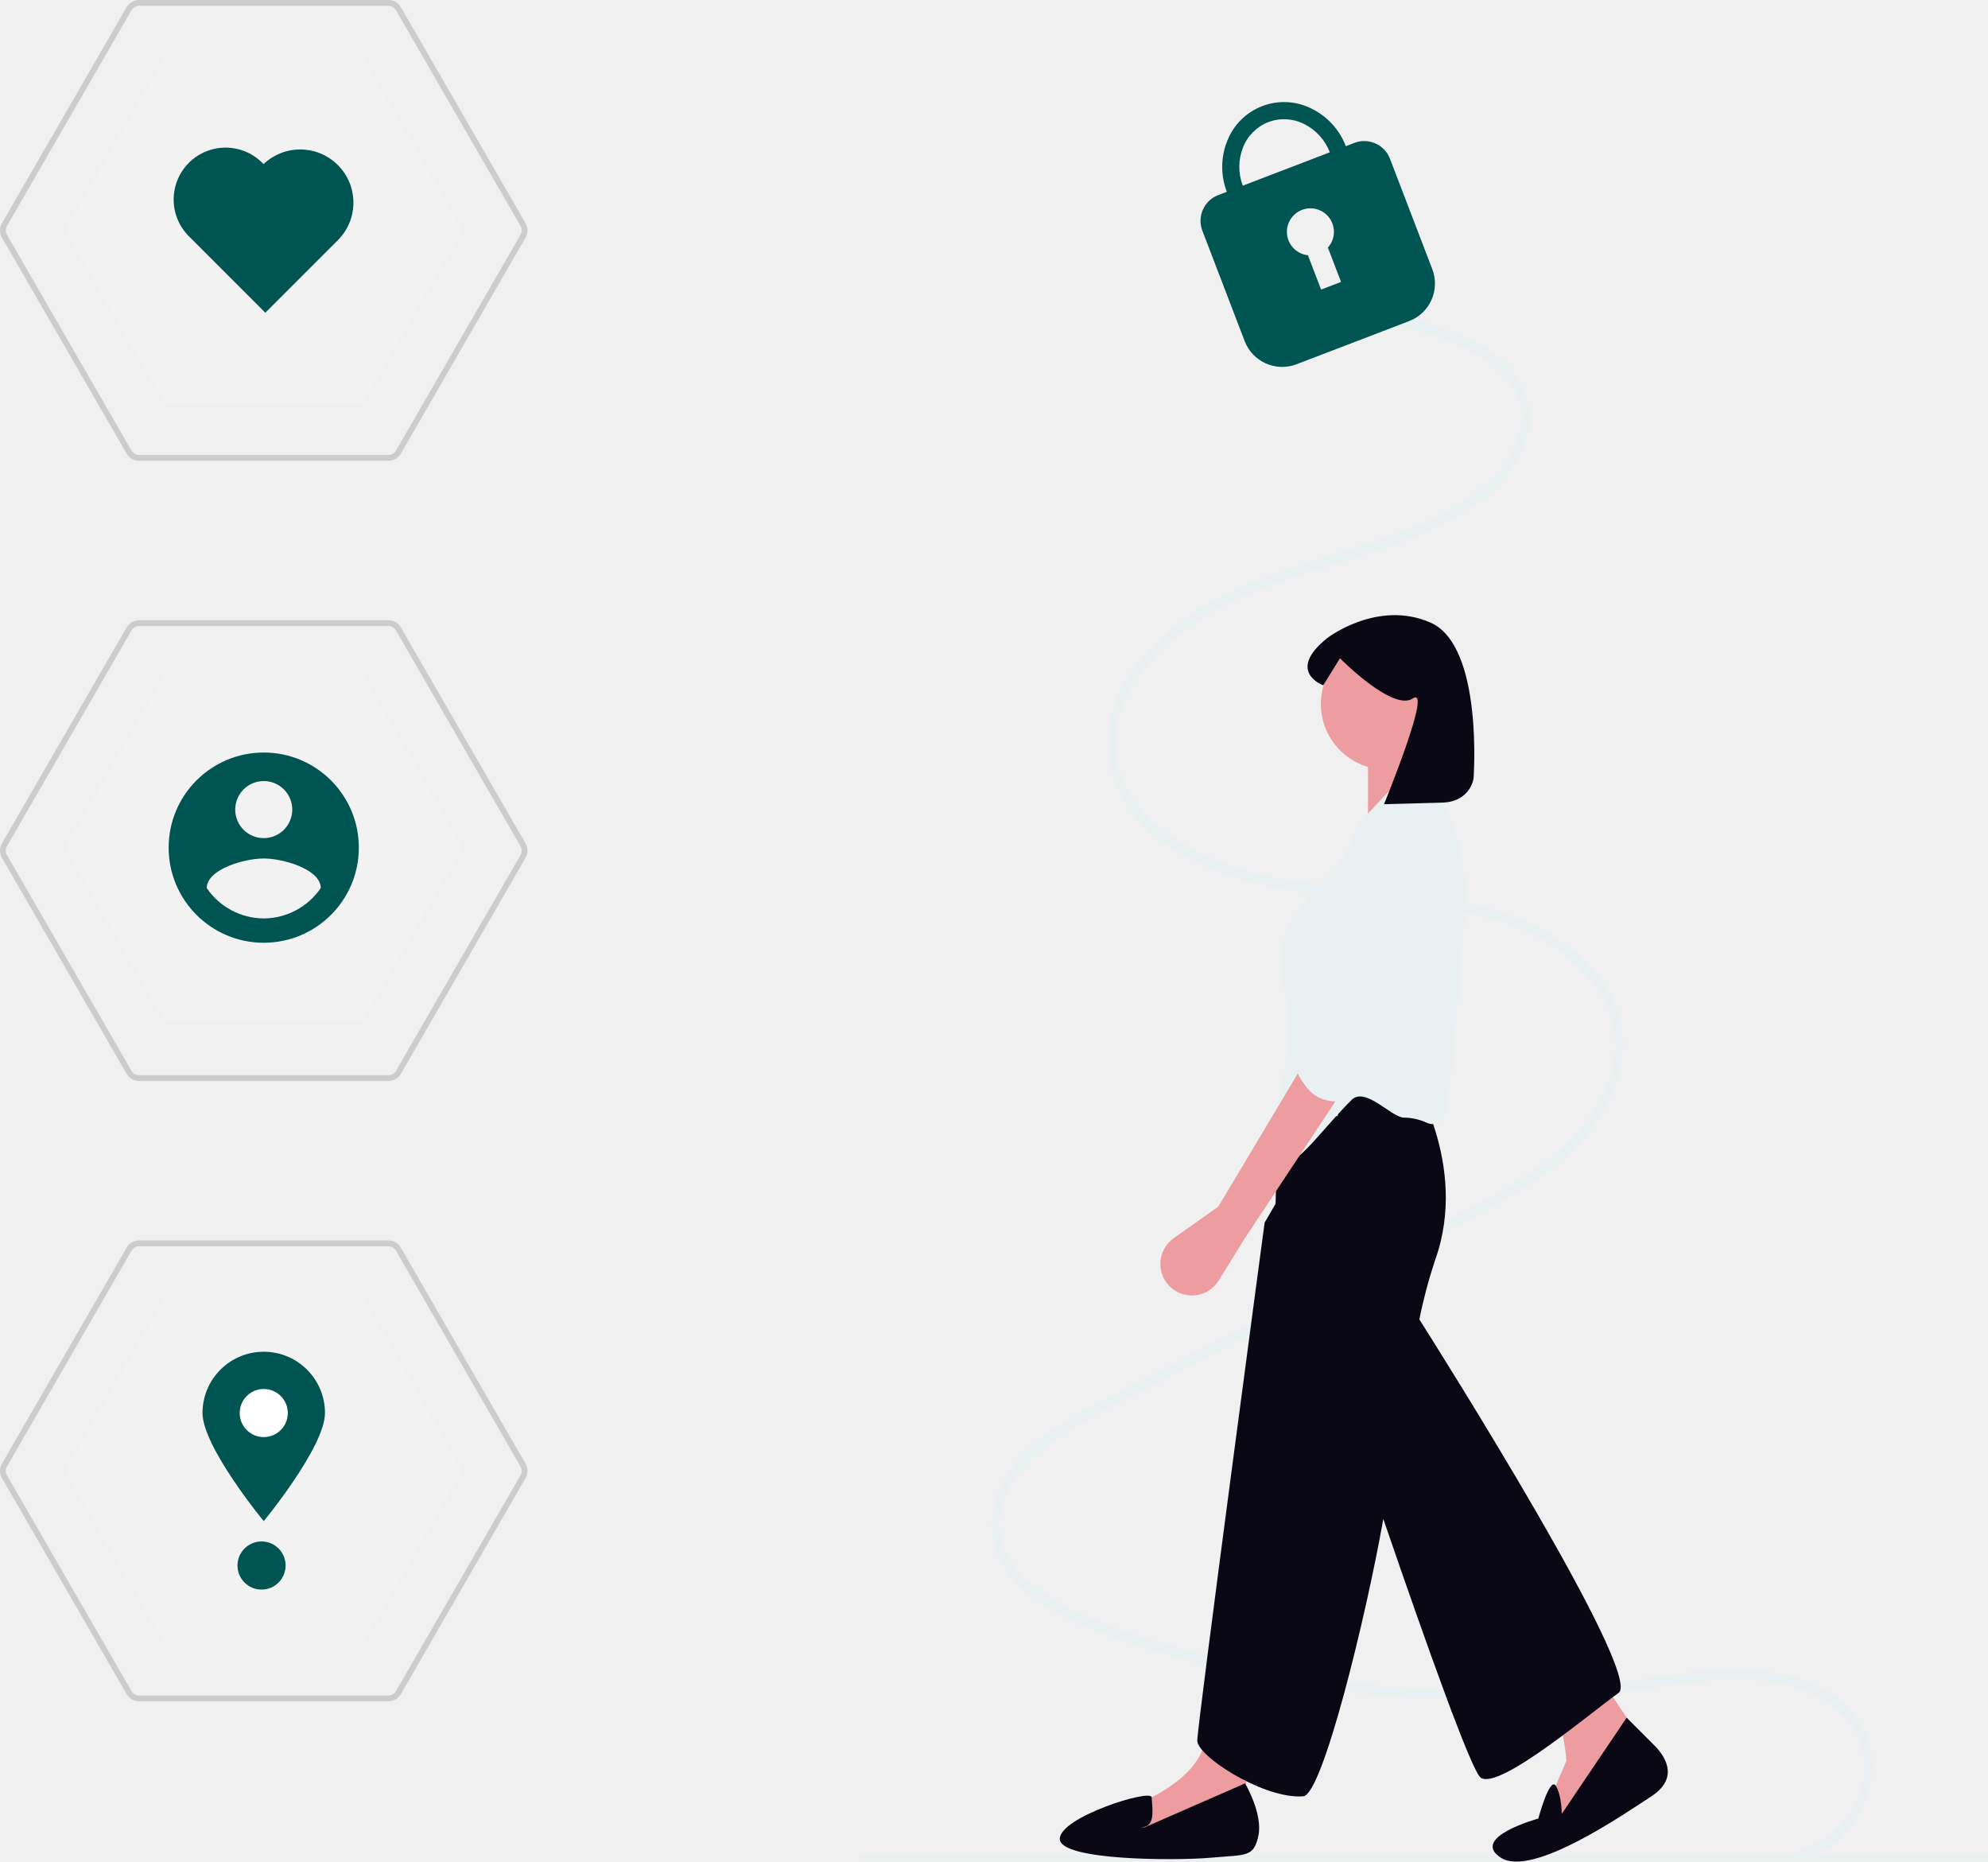
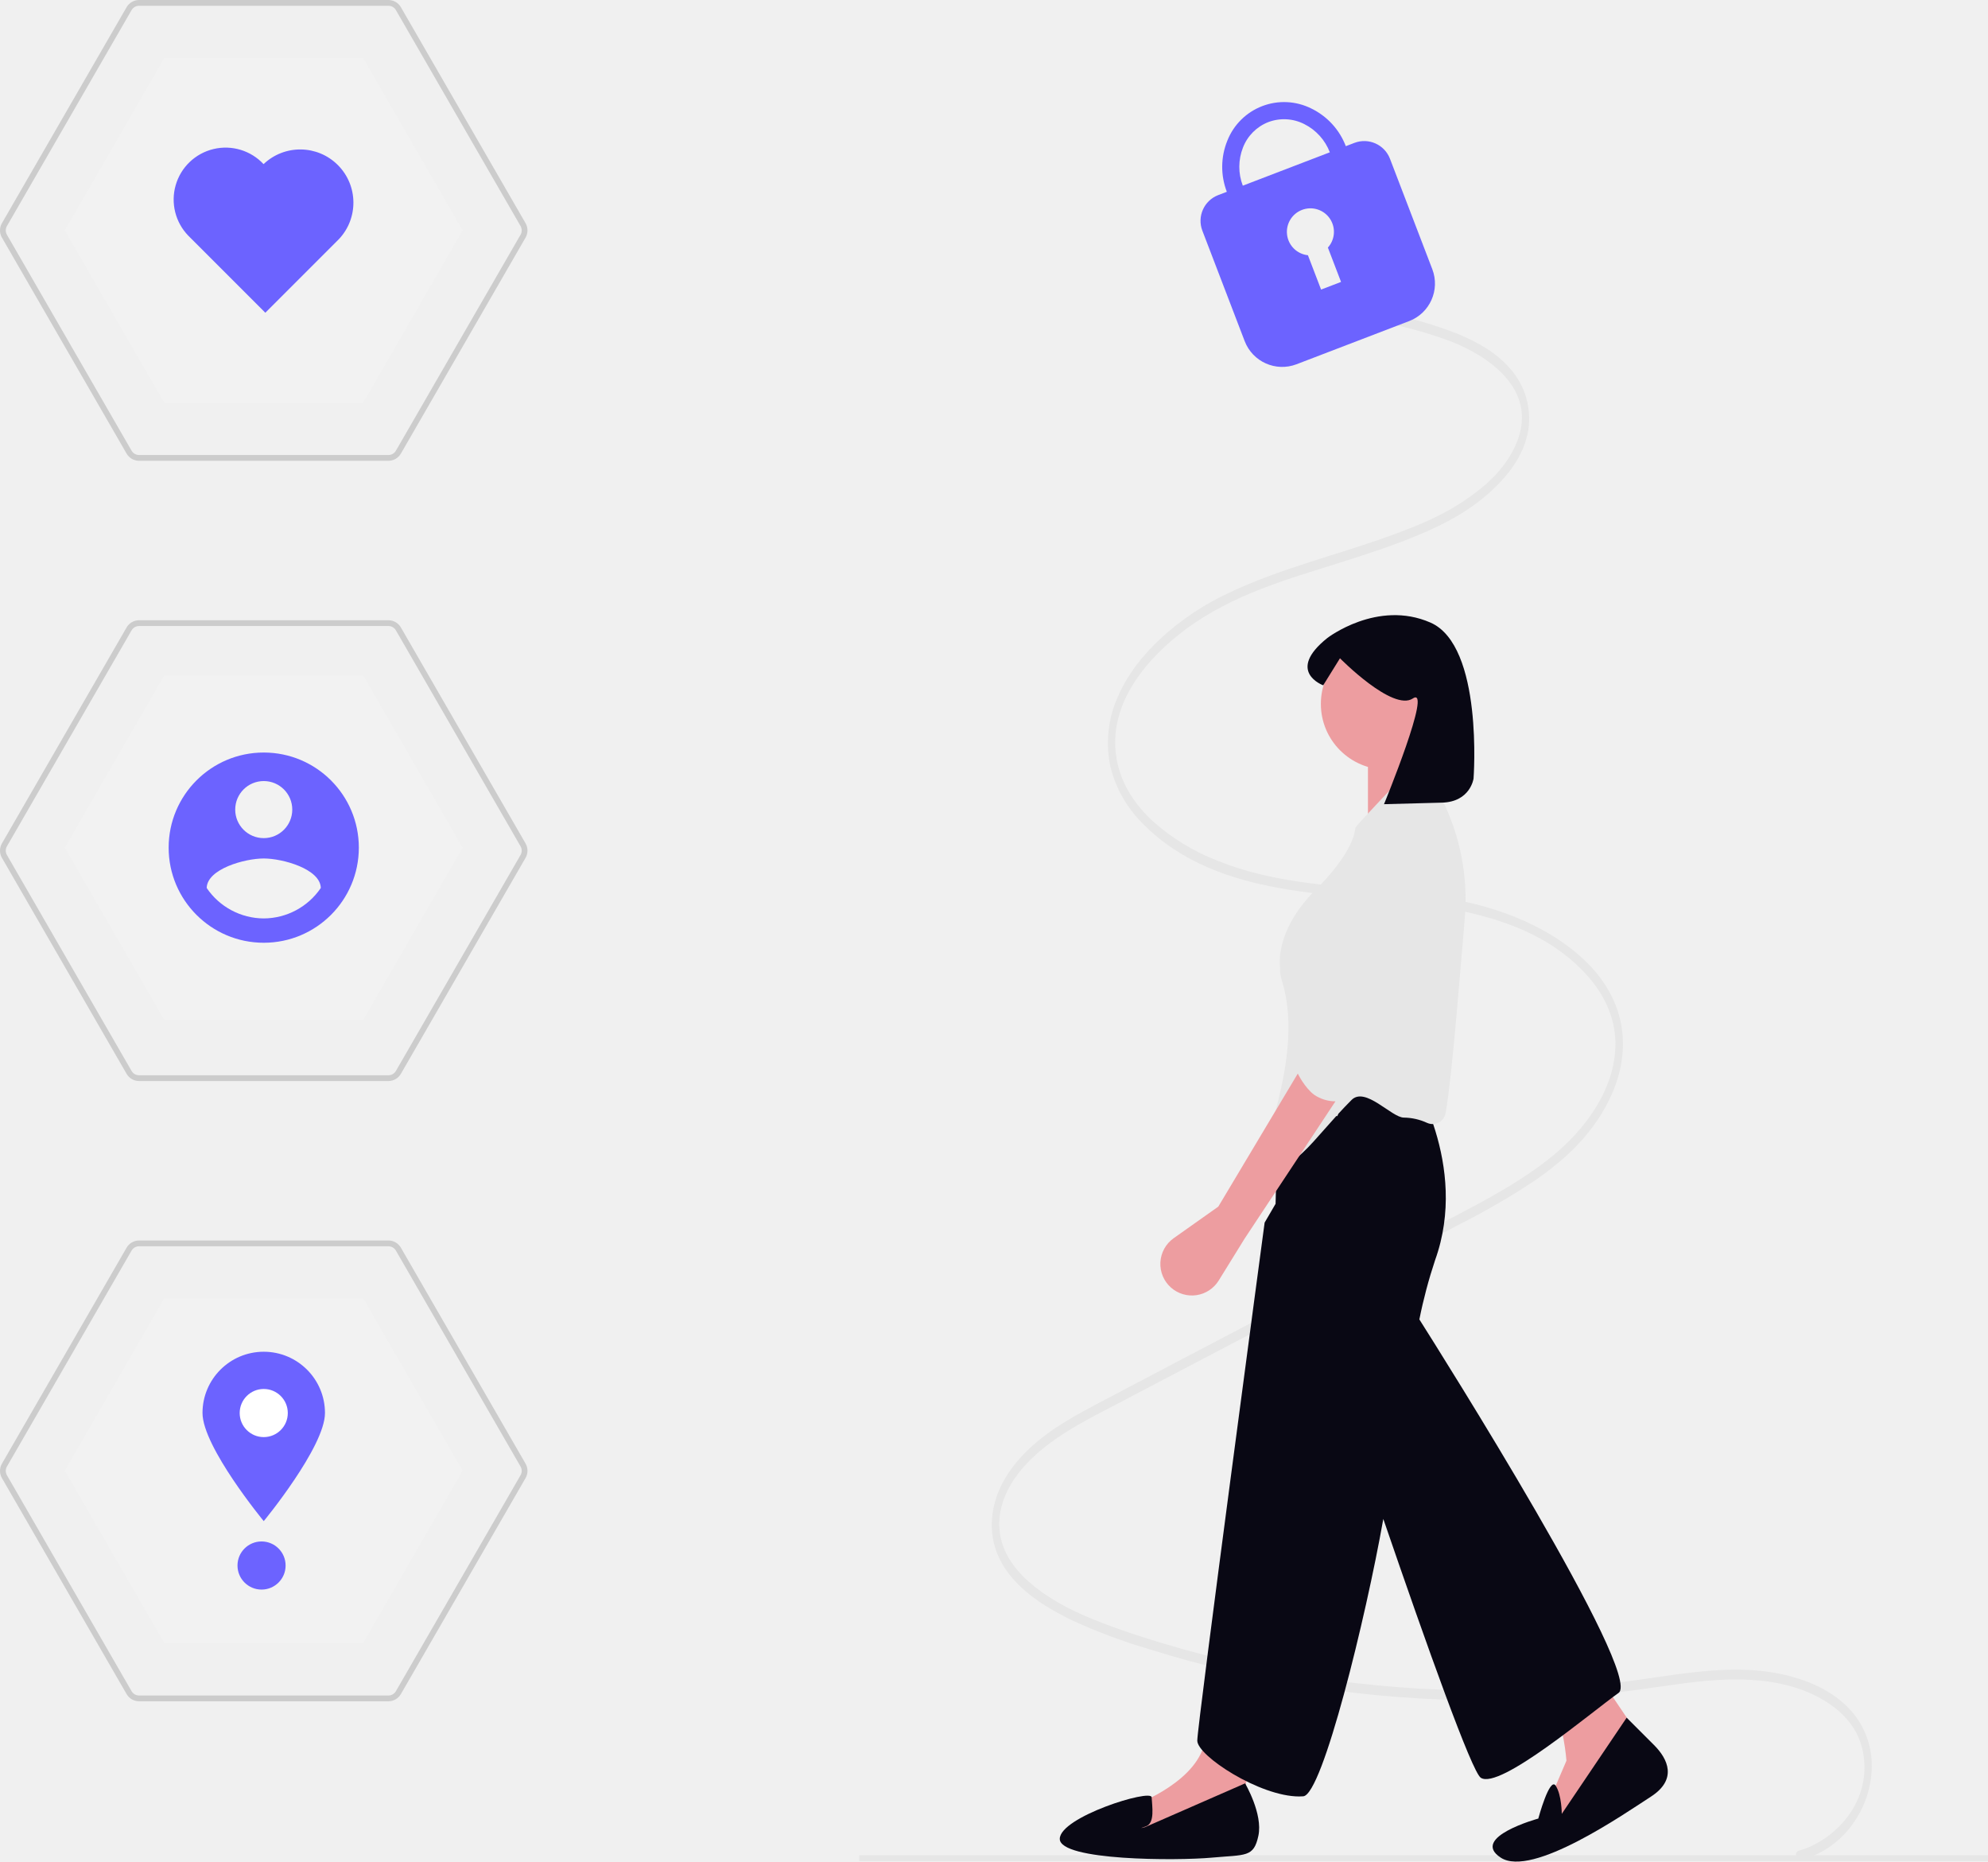
<svg xmlns="http://www.w3.org/2000/svg" width="854.515" height="800" viewBox="0 0 854.515 800" role="img" artist="Katerina Limpitsouni" source="https://undraw.co/">
  <g transform="translate(-582.019 -227.577)">
    <path d="M317.252,735.805h85.5L445.5,661.763l-42.748-74.042h-85.5L274.5,661.763Z" transform="translate(335.385 197.808)" fill="#f2f2f2" />
    <path d="M317.252,519.805h85.5L445.5,445.763l-42.748-74.042h-85.5L274.5,445.763Z" transform="translate(335.385 146.077)" fill="#f2f2f2" />
    <path d="M317.252,305.805h85.5L445.5,231.763l-42.748-74.042h-85.5L274.5,231.763Z" transform="translate(335.385 94.824)" fill="#f2f2f2" />
    <path d="M418.97,335.6H311.8a6.215,6.215,0,0,1-5.367-3.1l-53.585-92.813a6.216,6.216,0,0,1,0-6.2l53.585-92.812a6.215,6.215,0,0,1,5.367-3.1H418.97a6.214,6.214,0,0,1,5.367,3.1l53.585,92.812a6.214,6.214,0,0,1,0,6.2L424.337,332.5A6.214,6.214,0,0,1,418.97,335.6ZM311.8,140.056a3.729,3.729,0,0,0-3.22,1.859l-53.585,92.812a3.729,3.729,0,0,0,0,3.719l53.585,92.813a3.729,3.729,0,0,0,3.22,1.859H418.97a3.728,3.728,0,0,0,3.22-1.859l53.586-92.813a3.729,3.729,0,0,0,0-3.719L422.19,141.915a3.728,3.728,0,0,0-3.22-1.859Z" transform="translate(330 90)" fill="#ccc" />
    <path d="M418.97,550.638H311.8a6.215,6.215,0,0,1-5.367-3.1l-53.585-92.813a6.216,6.216,0,0,1,0-6.2l53.585-92.812a6.215,6.215,0,0,1,5.367-3.1H418.97a6.214,6.214,0,0,1,5.367,3.1l53.585,92.812a6.214,6.214,0,0,1,0,6.2l-53.586,92.813A6.214,6.214,0,0,1,418.97,550.638ZM311.8,355.1a3.729,3.729,0,0,0-3.22,1.859l-53.585,92.812a3.729,3.729,0,0,0,0,3.719L308.579,546.3a3.729,3.729,0,0,0,3.22,1.859H418.97a3.728,3.728,0,0,0,3.22-1.859l53.586-92.813a3.729,3.729,0,0,0,0-3.718L422.19,356.956a3.728,3.728,0,0,0-3.22-1.859Z" transform="translate(330 141.501)" fill="#ccc" />
    <path d="M418.97,765.678H311.8a6.215,6.215,0,0,1-5.367-3.1l-53.585-92.813a6.214,6.214,0,0,1,0-6.2l53.585-92.812a6.214,6.214,0,0,1,5.367-3.1H418.97a6.215,6.215,0,0,1,5.367,3.1l53.585,92.812a6.214,6.214,0,0,1,0,6.2l-53.585,92.813A6.213,6.213,0,0,1,418.97,765.678ZM311.8,570.136a3.729,3.729,0,0,0-3.22,1.859l-53.585,92.812a3.728,3.728,0,0,0,0,3.718l53.585,92.813a3.729,3.729,0,0,0,3.22,1.859H418.97a3.728,3.728,0,0,0,3.22-1.859l53.586-92.813a3.729,3.729,0,0,0,0-3.719L422.19,572a3.728,3.728,0,0,0-3.22-1.859Z" transform="translate(330 193.002)" fill="#ccc" />
-     <path d="M351.378,398.48a40.874,40.874,0,1,0,40.874,40.874A40.874,40.874,0,0,0,351.378,398.48Zm0,12.262A12.262,12.262,0,1,1,339.116,423,12.262,12.262,0,0,1,351.378,410.742Zm0,59.032a29.777,29.777,0,0,1-24.525-13.088c.2-8.175,16.35-12.675,24.525-12.675s24.328,4.5,24.525,12.675a29.826,29.826,0,0,1-24.525,13.088Z" transform="translate(344.007 152.485)" fill="#005451" />
-     <path d="M350.85,195.821a22.317,22.317,0,1,0-32.3,30.8q.366.384.75.75l32.311,32.311,31.552-31.552a22.854,22.854,0,0,0-32.311-32.311Z" transform="translate(344.457 102.293)" fill="#005451" />
-     <path d="M374.887,632.569c0,14.537-26.321,46.449-26.321,46.449s-26.321-31.912-26.321-46.449a26.321,26.321,0,1,1,52.642-.043Z" transform="translate(346.819 202.24)" fill="#005451" />
+     <path d="M351.378,398.48a40.874,40.874,0,1,0,40.874,40.874A40.874,40.874,0,0,0,351.378,398.48Zm0,12.262A12.262,12.262,0,1,1,339.116,423,12.262,12.262,0,0,1,351.378,410.742Zm0,59.032a29.777,29.777,0,0,1-24.525-13.088c.2-8.175,16.35-12.675,24.525-12.675s24.328,4.5,24.525,12.675a29.826,29.826,0,0,1-24.525,13.088Z" transform="translate(344.007 152.485)" fill="#6c63ff" />
+     <path d="M350.85,195.821a22.317,22.317,0,1,0-32.3,30.8q.366.384.75.75l32.311,32.311,31.552-31.552a22.854,22.854,0,0,0-32.311-32.311Z" transform="translate(344.457 102.293)" fill="#6c63ff" />
+     <path d="M374.887,632.569c0,14.537-26.321,46.449-26.321,46.449s-26.321-31.912-26.321-46.449a26.321,26.321,0,1,1,52.642-.043Z" transform="translate(346.819 202.24)" fill="#6c63ff" />
    <circle cx="10.34" cy="10.34" r="10.34" transform="translate(685.045 824.468)" fill="#fff" />
-     <circle cx="10.34" cy="10.34" r="10.34" transform="translate(684.104 889.995)" fill="#005451" />
+     <circle cx="10.34" cy="10.34" r="10.34" transform="translate(684.104 889.995)" fill="#6c63ff" />
    <path d="M398.326,699.813s-6.05,17.477-11.427,34.281-30.921,25.543-30.921,25.543l-4.705,12.1,14.116,6.722,41-10.083s-1.344-13.444-1.344-18.149,21.51-44.365,21.51-44.365Z" transform="translate(712.494 244.062)" fill="#ed9da0" />
-     <path d="M480.735,849.731c14.2-3.836,31.487-19.79,27.786-41.719-1.835-10.876-8.879-17.916-16.182-22.468-10.1-6.3-21.607-8.67-32.695-9.269-12.789-.691-25.563,1.052-38.256,2.9-12.531,1.82-25.063,3.45-37.649,4.445A485.338,485.338,0,0,1,236.79,772.7q-17.823-4.113-35.432-9.65a243.425,243.425,0,0,1-32.546-12.164c-13.957-6.7-36.655-19.74-34.8-43.888.981-12.8,8.522-23.031,16.128-30.155,9.2-8.615,19.838-14.283,30.26-19.787,48.48-25.6,97.054-50.9,145.581-76.348,11.326-5.939,22.727-11.719,33.718-18.679,10.291-6.516,20.533-14.086,28.815-24.552,7.233-9.141,13.7-21.414,13.469-35.132-.189-11.377-5.366-21.031-11.707-28.246-15.7-17.864-37.906-25.107-57.977-28.9-24.936-4.714-50.233-4.689-75.186-9.241-20.148-3.675-41.675-10.77-58.061-27.395a51.93,51.93,0,0,1-14.154-24.729,48.6,48.6,0,0,1,2.911-29.345c4.439-10.6,11.519-19.047,18.964-25.963a113.779,113.779,0,0,1,28.762-19.216c22.13-10.546,45.4-16.036,68.07-24.129,11.117-3.969,22.347-8.321,32.67-15.138,8.746-5.776,18.273-13.561,23.139-25.138,10.039-23.886-13.911-38.122-27.482-43.514a176.7,176.7,0,0,0-28.4-8.131c-2.046-.439-1.178-4.524.859-4.087a169.926,169.926,0,0,1,29.826,8.709c8.184,3.4,16.628,7.869,23.056,15.558a32.385,32.385,0,0,1,7.317,25.321c-1.7,11.461-9.1,20.292-16.055,26.688-9.192,8.459-19.672,13.983-30.3,18.485-11.191,4.742-22.62,8.438-34.045,12.064-22.829,7.244-46.683,13.7-67.292,29.115-14.417,10.783-34,31-29.206,56.062C189.816,392.3,196.28,401,203.256,407.4a90.653,90.653,0,0,0,27.883,16.954c45.669,18.379,95.931,5.236,140.423,30.2,15.128,8.488,33.5,23.941,33.65,48.255.077,12.631-4.986,24.215-11.246,33.371-7.5,10.967-17.205,19.076-27.083,25.854a315.263,315.263,0,0,1-32.341,18.724q-18.256,9.589-36.52,19.152l-73.89,38.749L187.42,657.91c-11.2,5.876-22.7,11.512-32.885,20.138-8.342,7.063-18.2,18.649-17.346,33.037.676,11.426,8.266,19.672,15.2,25.184,8.981,7.138,19.071,11.756,29.109,15.592,11.579,4.425,23.348,8.1,35.139,11.4a474.418,474.418,0,0,0,73.723,14.43,484.8,484.8,0,0,0,74.894,2.792q18.947-.763,37.835-3.031c12.98-1.563,25.9-3.972,38.917-5.04,11.771-.966,23.655-.743,35.246,2.364,9.679,2.594,19.9,7.217,27.251,16.238a35.923,35.923,0,0,1,7.625,24.262,43.567,43.567,0,0,1-8.932,24.042,40.414,40.414,0,0,1-21.606,14.5c-2.029.548-2.9-3.536-.859-4.087Z" transform="translate(874.405 173.178)" fill="#e9f0f2" />
-     <rect width="485.169" height="2.552" transform="translate(951.365 1024.845)" fill="#e9f0f2" />
+     <path d="M480.735,849.731c14.2-3.836,31.487-19.79,27.786-41.719-1.835-10.876-8.879-17.916-16.182-22.468-10.1-6.3-21.607-8.67-32.695-9.269-12.789-.691-25.563,1.052-38.256,2.9-12.531,1.82-25.063,3.45-37.649,4.445A485.338,485.338,0,0,1,236.79,772.7q-17.823-4.113-35.432-9.65a243.425,243.425,0,0,1-32.546-12.164c-13.957-6.7-36.655-19.74-34.8-43.888.981-12.8,8.522-23.031,16.128-30.155,9.2-8.615,19.838-14.283,30.26-19.787,48.48-25.6,97.054-50.9,145.581-76.348,11.326-5.939,22.727-11.719,33.718-18.679,10.291-6.516,20.533-14.086,28.815-24.552,7.233-9.141,13.7-21.414,13.469-35.132-.189-11.377-5.366-21.031-11.707-28.246-15.7-17.864-37.906-25.107-57.977-28.9-24.936-4.714-50.233-4.689-75.186-9.241-20.148-3.675-41.675-10.77-58.061-27.395a51.93,51.93,0,0,1-14.154-24.729,48.6,48.6,0,0,1,2.911-29.345c4.439-10.6,11.519-19.047,18.964-25.963a113.779,113.779,0,0,1,28.762-19.216c22.13-10.546,45.4-16.036,68.07-24.129,11.117-3.969,22.347-8.321,32.67-15.138,8.746-5.776,18.273-13.561,23.139-25.138,10.039-23.886-13.911-38.122-27.482-43.514a176.7,176.7,0,0,0-28.4-8.131c-2.046-.439-1.178-4.524.859-4.087a169.926,169.926,0,0,1,29.826,8.709c8.184,3.4,16.628,7.869,23.056,15.558a32.385,32.385,0,0,1,7.317,25.321c-1.7,11.461-9.1,20.292-16.055,26.688-9.192,8.459-19.672,13.983-30.3,18.485-11.191,4.742-22.62,8.438-34.045,12.064-22.829,7.244-46.683,13.7-67.292,29.115-14.417,10.783-34,31-29.206,56.062C189.816,392.3,196.28,401,203.256,407.4a90.653,90.653,0,0,0,27.883,16.954c45.669,18.379,95.931,5.236,140.423,30.2,15.128,8.488,33.5,23.941,33.65,48.255.077,12.631-4.986,24.215-11.246,33.371-7.5,10.967-17.205,19.076-27.083,25.854a315.263,315.263,0,0,1-32.341,18.724q-18.256,9.589-36.52,19.152l-73.89,38.749L187.42,657.91c-11.2,5.876-22.7,11.512-32.885,20.138-8.342,7.063-18.2,18.649-17.346,33.037.676,11.426,8.266,19.672,15.2,25.184,8.981,7.138,19.071,11.756,29.109,15.592,11.579,4.425,23.348,8.1,35.139,11.4a474.418,474.418,0,0,0,73.723,14.43,484.8,484.8,0,0,0,74.894,2.792q18.947-.763,37.835-3.031c12.98-1.563,25.9-3.972,38.917-5.04,11.771-.966,23.655-.743,35.246,2.364,9.679,2.594,19.9,7.217,27.251,16.238a35.923,35.923,0,0,1,7.625,24.262,43.567,43.567,0,0,1-8.932,24.042,40.414,40.414,0,0,1-21.606,14.5c-2.029.548-2.9-3.536-.859-4.087Z" transform="translate(874.405 173.178)" fill="#e6e6e6" />
+     <rect width="485.169" height="2.552" transform="translate(951.365 1024.845)" fill="#e6e6e6" />
    <path d="M220.236,688.138s20.838,28.232,25.543,32.937,6.05,22.182,6.05,22.182l-8.066,18.821,4.705,9.411,36.3-36.3-38.987-57.808Z" transform="translate(1003.51 240.948)" fill="#ed9da0" />
    <path d="M136.447.069C128.134.737,109.5,77.111,102.1,118.925c-.02.111-.038.221-.059.332C83.08,64,63.985,10.6,60.148,8.044,52.081,2.664,12.355,36.419.93,44.485-9.954,52.167,78.147,191.756,86.539,205c0,0,0,0,0,.006a212.421,212.421,0,0,1-6.757,25.472c-14.787,41,10.755,79.991,10.755,79.991h35.627a21.192,21.192,0,0,0,21.292-20.657l.89-35.133,4.706-8.069S182,30.707,182,23.986C182,17.5,155.215,0,138.239,0Q137.323,0,136.447.069Z" transform="translate(1278.655 999.581) rotate(180)" fill="#090814" />
    <path d="M240.625,760.336s0-8.066-2.6-12.091-7.487,14.108-7.487,14.108-29.576,8.066-16.133,16.8,53.1-18.821,64.53-26.215,7.394-16.133,1.344-22.182L268.521,719Z" transform="translate(1012.698 246.726)" fill="#090814" />
    <ellipse cx="28.232" cy="28.232" rx="28.232" ry="28.232" transform="translate(1149.777 501.836)" fill="#ed9da0" />
    <path d="M315.3,349.223c0,4.033,12.4,32.239,12.4,32.239l-29.541,7.03V353.315Z" transform="translate(871.857 195.398)" fill="#ed9da0" />
    <path d="M401.778,762.609s-3.7,1.008.336-.336,2.689-8.738,2.523-12.5-39.493,8.463-39.493,17.874,50.414,9.411,65.2,8.066,18.149,0,20.166-9.411-5.714-22.518-5.714-22.518Z" transform="translate(672.407 250.168)" fill="#090814" />
-     <path d="M60.186,15.507c-1.448,1.638-2.981,3.374-4.622,5.18l-.422-.04-.487,1.035c-1.754,1.91-3.629,3.891-5.646,5.909-5.917,5.918-17.223-7.585-22.479-7.585a24.452,24.452,0,0,1-10.008-2.278,5.657,5.657,0,0,0-5.794.684,5.938,5.938,0,0,0-2.2,3.746C5.709,38.413,2.274,83.478.3,106.266A96.05,96.05,0,0,0,10.313,157.14l7.3,10.041a5.736,5.736,0,0,0,6.867,1.927s22.8-23.656,22.885-24.57c.357-3.921,3.071-12.613,17.215-26.757C80.061,102.3,80.148,88.794,79.806,85.024a7.441,7.441,0,0,1-.034-.744,16.635,16.635,0,0,0-.684-5c-6.48-20.437-1.407-44.9,6.747-70.446a5.761,5.761,0,0,0-2.324-6.251c-.135-.092-.254-.171-.357-.238l-.015-.019A5.5,5.5,0,0,0,78.787,0C73.657,0,67.261,7.5,60.186,15.507Z" transform="translate(1211.981 727.855) rotate(180)" fill="#e9f0f2" />
+     <path d="M60.186,15.507c-1.448,1.638-2.981,3.374-4.622,5.18l-.422-.04-.487,1.035c-1.754,1.91-3.629,3.891-5.646,5.909-5.917,5.918-17.223-7.585-22.479-7.585a24.452,24.452,0,0,1-10.008-2.278,5.657,5.657,0,0,0-5.794.684,5.938,5.938,0,0,0-2.2,3.746C5.709,38.413,2.274,83.478.3,106.266A96.05,96.05,0,0,0,10.313,157.14l7.3,10.041a5.736,5.736,0,0,0,6.867,1.927s22.8-23.656,22.885-24.57c.357-3.921,3.071-12.613,17.215-26.757C80.061,102.3,80.148,88.794,79.806,85.024a7.441,7.441,0,0,1-.034-.744,16.635,16.635,0,0,0-.684-5c-6.48-20.437-1.407-44.9,6.747-70.446a5.761,5.761,0,0,0-2.324-6.251c-.135-.092-.254-.171-.357-.238l-.015-.019A5.5,5.5,0,0,0,78.787,0C73.657,0,67.261,7.5,60.186,15.507Z" transform="translate(1211.981 727.855) rotate(180)" fill="#e6e6e6" />
    <path d="M361.265,533.109l-19.191,13.582a13.553,13.553,0,0,0-1.121,21.24h0a13.553,13.553,0,0,0,20.477-3.048l11.105-17.955,39.08-59.06a16.285,16.285,0,0,1-9.143-2.815c-4.048-2.979-7.05-9.1-7.05-9.1Z" transform="translate(744.429 212.989)" fill="#ed9da0" />
-     <path d="M69.1,108.832H17.243A17.26,17.26,0,0,1,0,91.6V40.737A11.845,11.845,0,0,1,11.815,28.925H15.8A29.817,29.817,0,0,1,23.881,8.479a26.2,26.2,0,0,1,38.6,0,29.791,29.791,0,0,1,8.079,20.446h3.982A11.844,11.844,0,0,1,86.345,40.738V91.6a17.261,17.261,0,0,1-17.253,17.236ZM43.179,47.748a10.1,10.1,0,0,0-4.593,19.1v15.8h9.186v-15.8a10.1,10.1,0,0,0-3.009-18.976,10.214,10.214,0,0,0-1.584-.127Zm0-40.4A19.14,19.14,0,0,0,29.07,13.671a22.59,22.59,0,0,0-5.919,15.254H63.2a22.579,22.579,0,0,0-5.915-15.254A19.145,19.145,0,0,0,43.176,7.348Z" transform="matrix(0.934, -0.358, 0.358, 0.934, 1084.243, 288.638)" fill="#005451" />
+     <path d="M69.1,108.832H17.243A17.26,17.26,0,0,1,0,91.6V40.737A11.845,11.845,0,0,1,11.815,28.925H15.8A29.817,29.817,0,0,1,23.881,8.479a26.2,26.2,0,0,1,38.6,0,29.791,29.791,0,0,1,8.079,20.446h3.982A11.844,11.844,0,0,1,86.345,40.738V91.6a17.261,17.261,0,0,1-17.253,17.236ZM43.179,47.748a10.1,10.1,0,0,0-4.593,19.1v15.8h9.186v-15.8a10.1,10.1,0,0,0-3.009-18.976,10.214,10.214,0,0,0-1.584-.127Zm0-40.4A19.14,19.14,0,0,0,29.07,13.671a22.59,22.59,0,0,0-5.919,15.254H63.2a22.579,22.579,0,0,0-5.915-15.254A19.145,19.145,0,0,0,43.176,7.348Z" transform="matrix(0.934, -0.358, 0.358, 0.934, 1084.243, 288.638)" fill="#6c63ff" />
    <path d="M71.361,70.192s-1.325,10.048-13.6,10.377l-24.891.666S53.918,30.029,45.265,35.8,13.942,18.529,13.942,18.529L6.734,30.146S-9.53,24.257,8.494,9.834c0,0,21.506-16.627,44.337-6.642s18.527,67,18.527,67h0Z" transform="translate(1144.049 491.93)" fill="#090814" />
  </g>
</svg>
